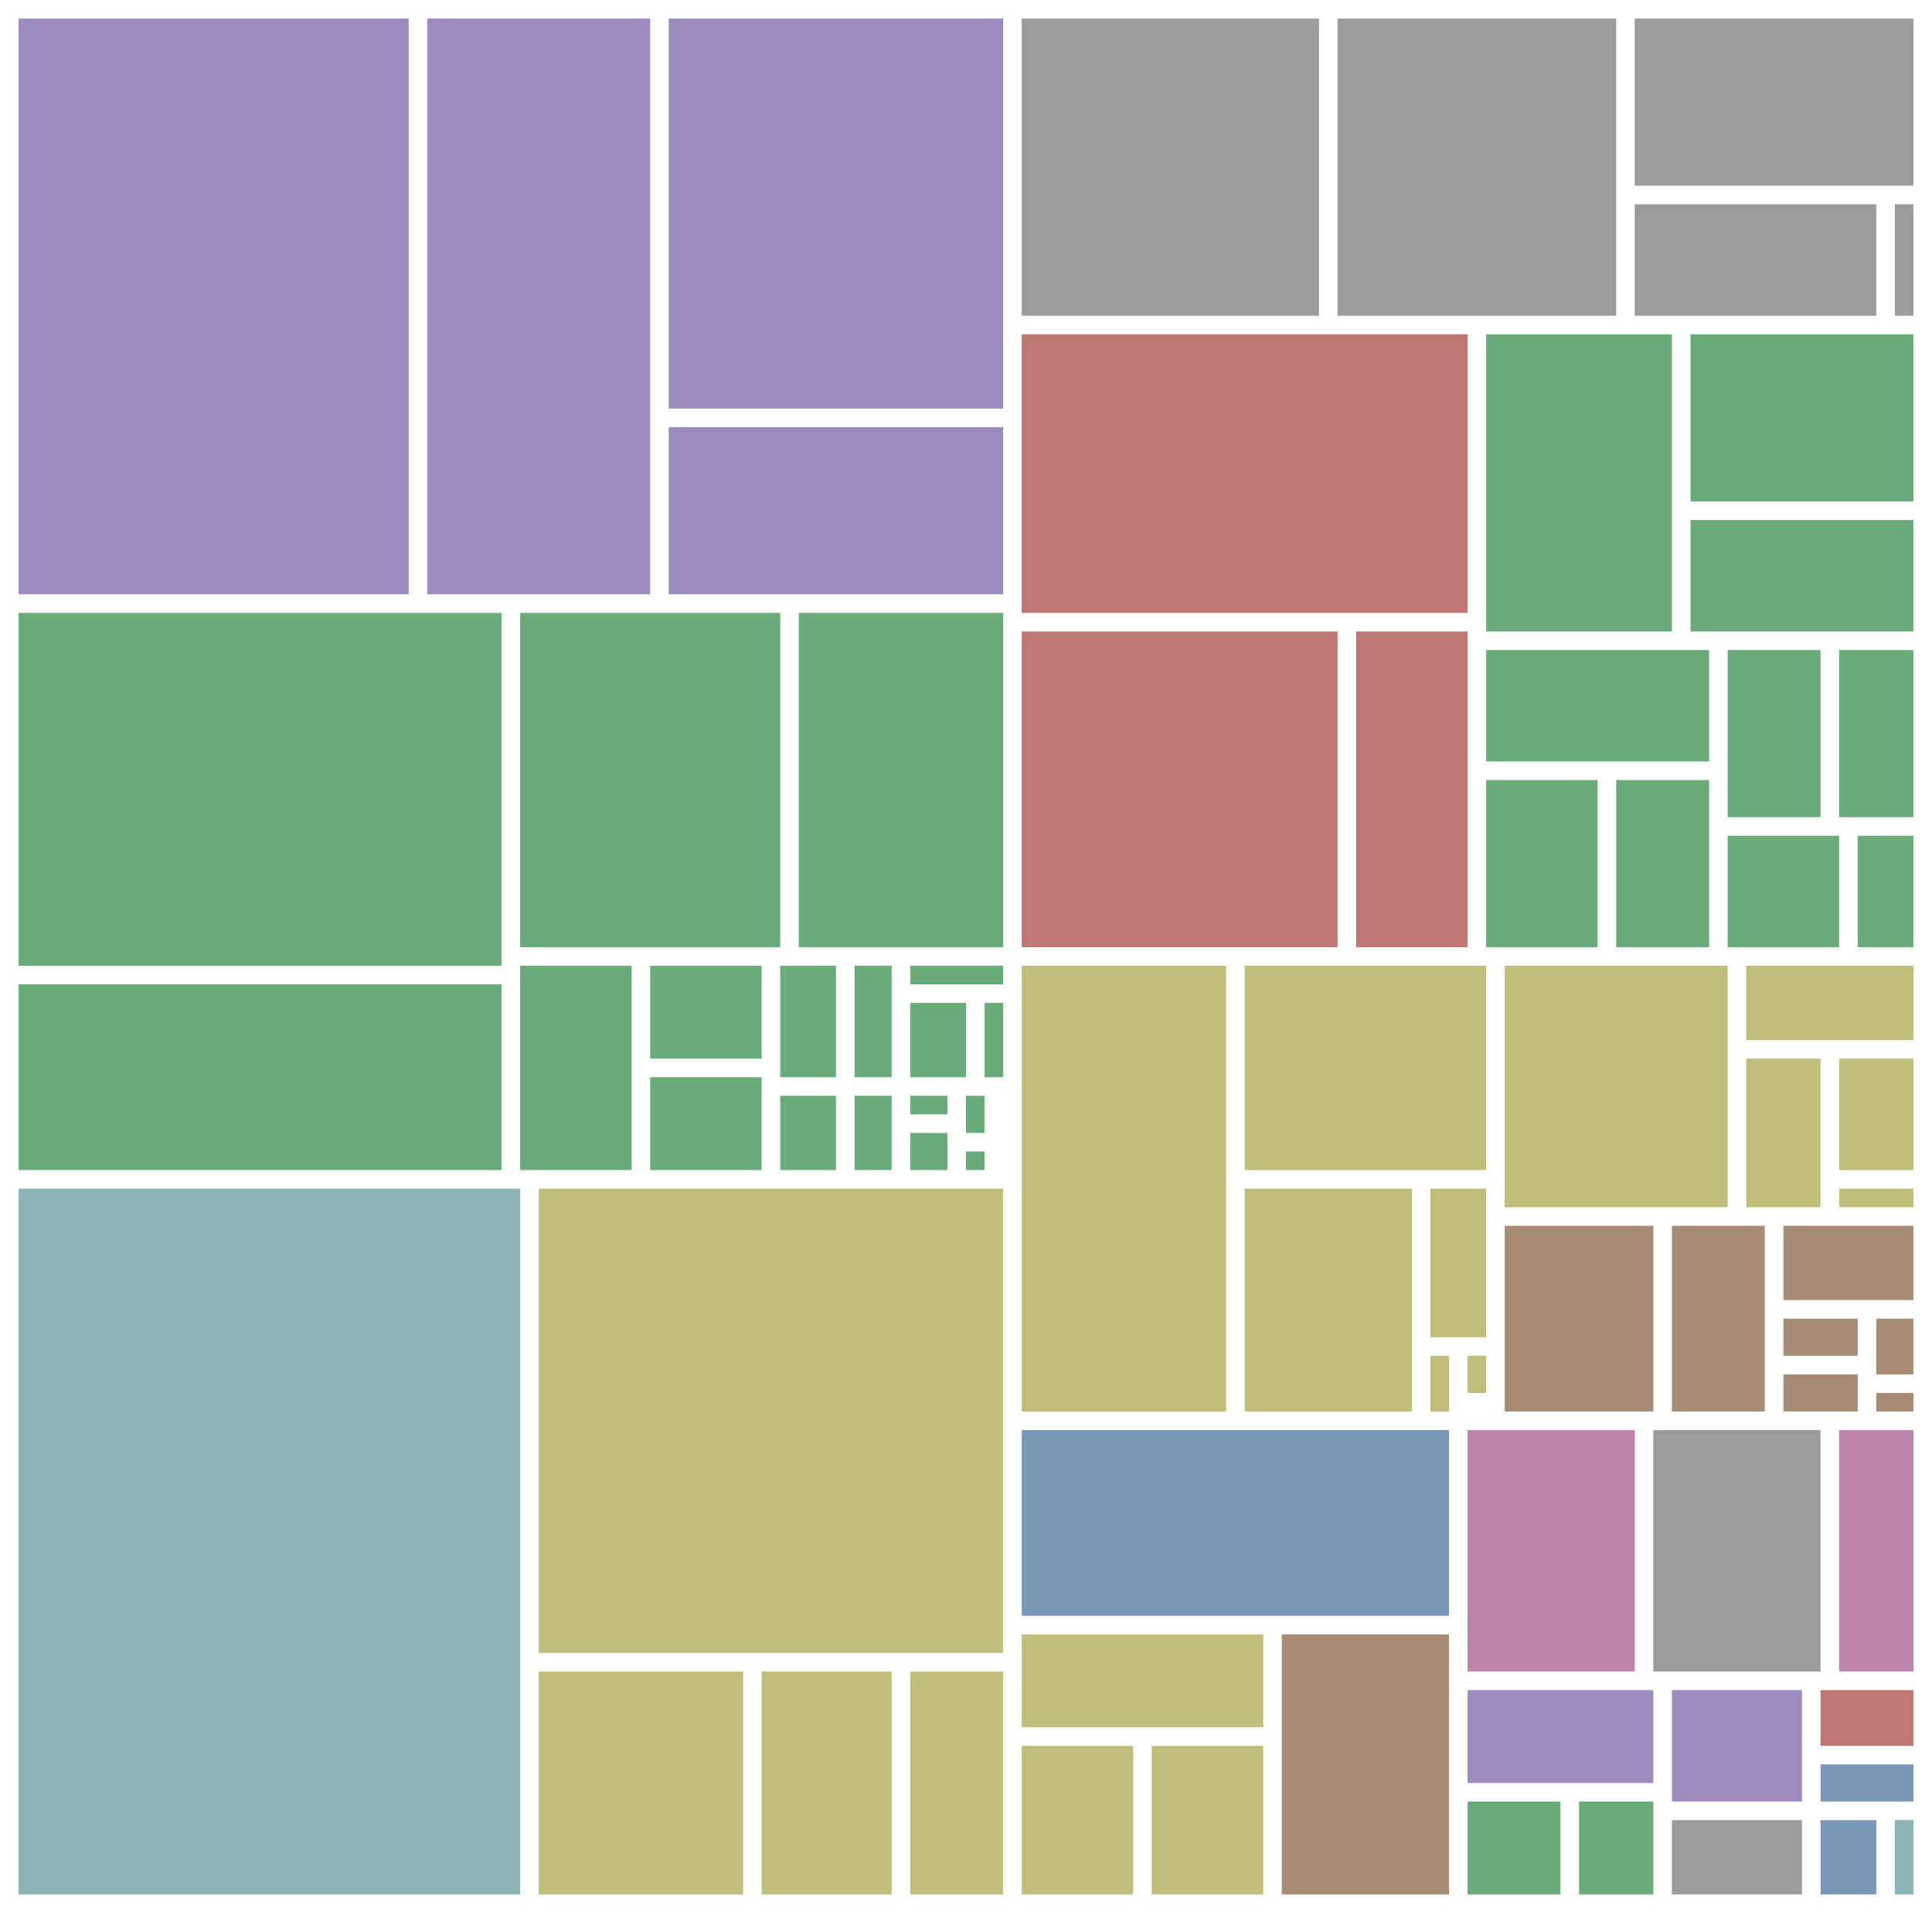
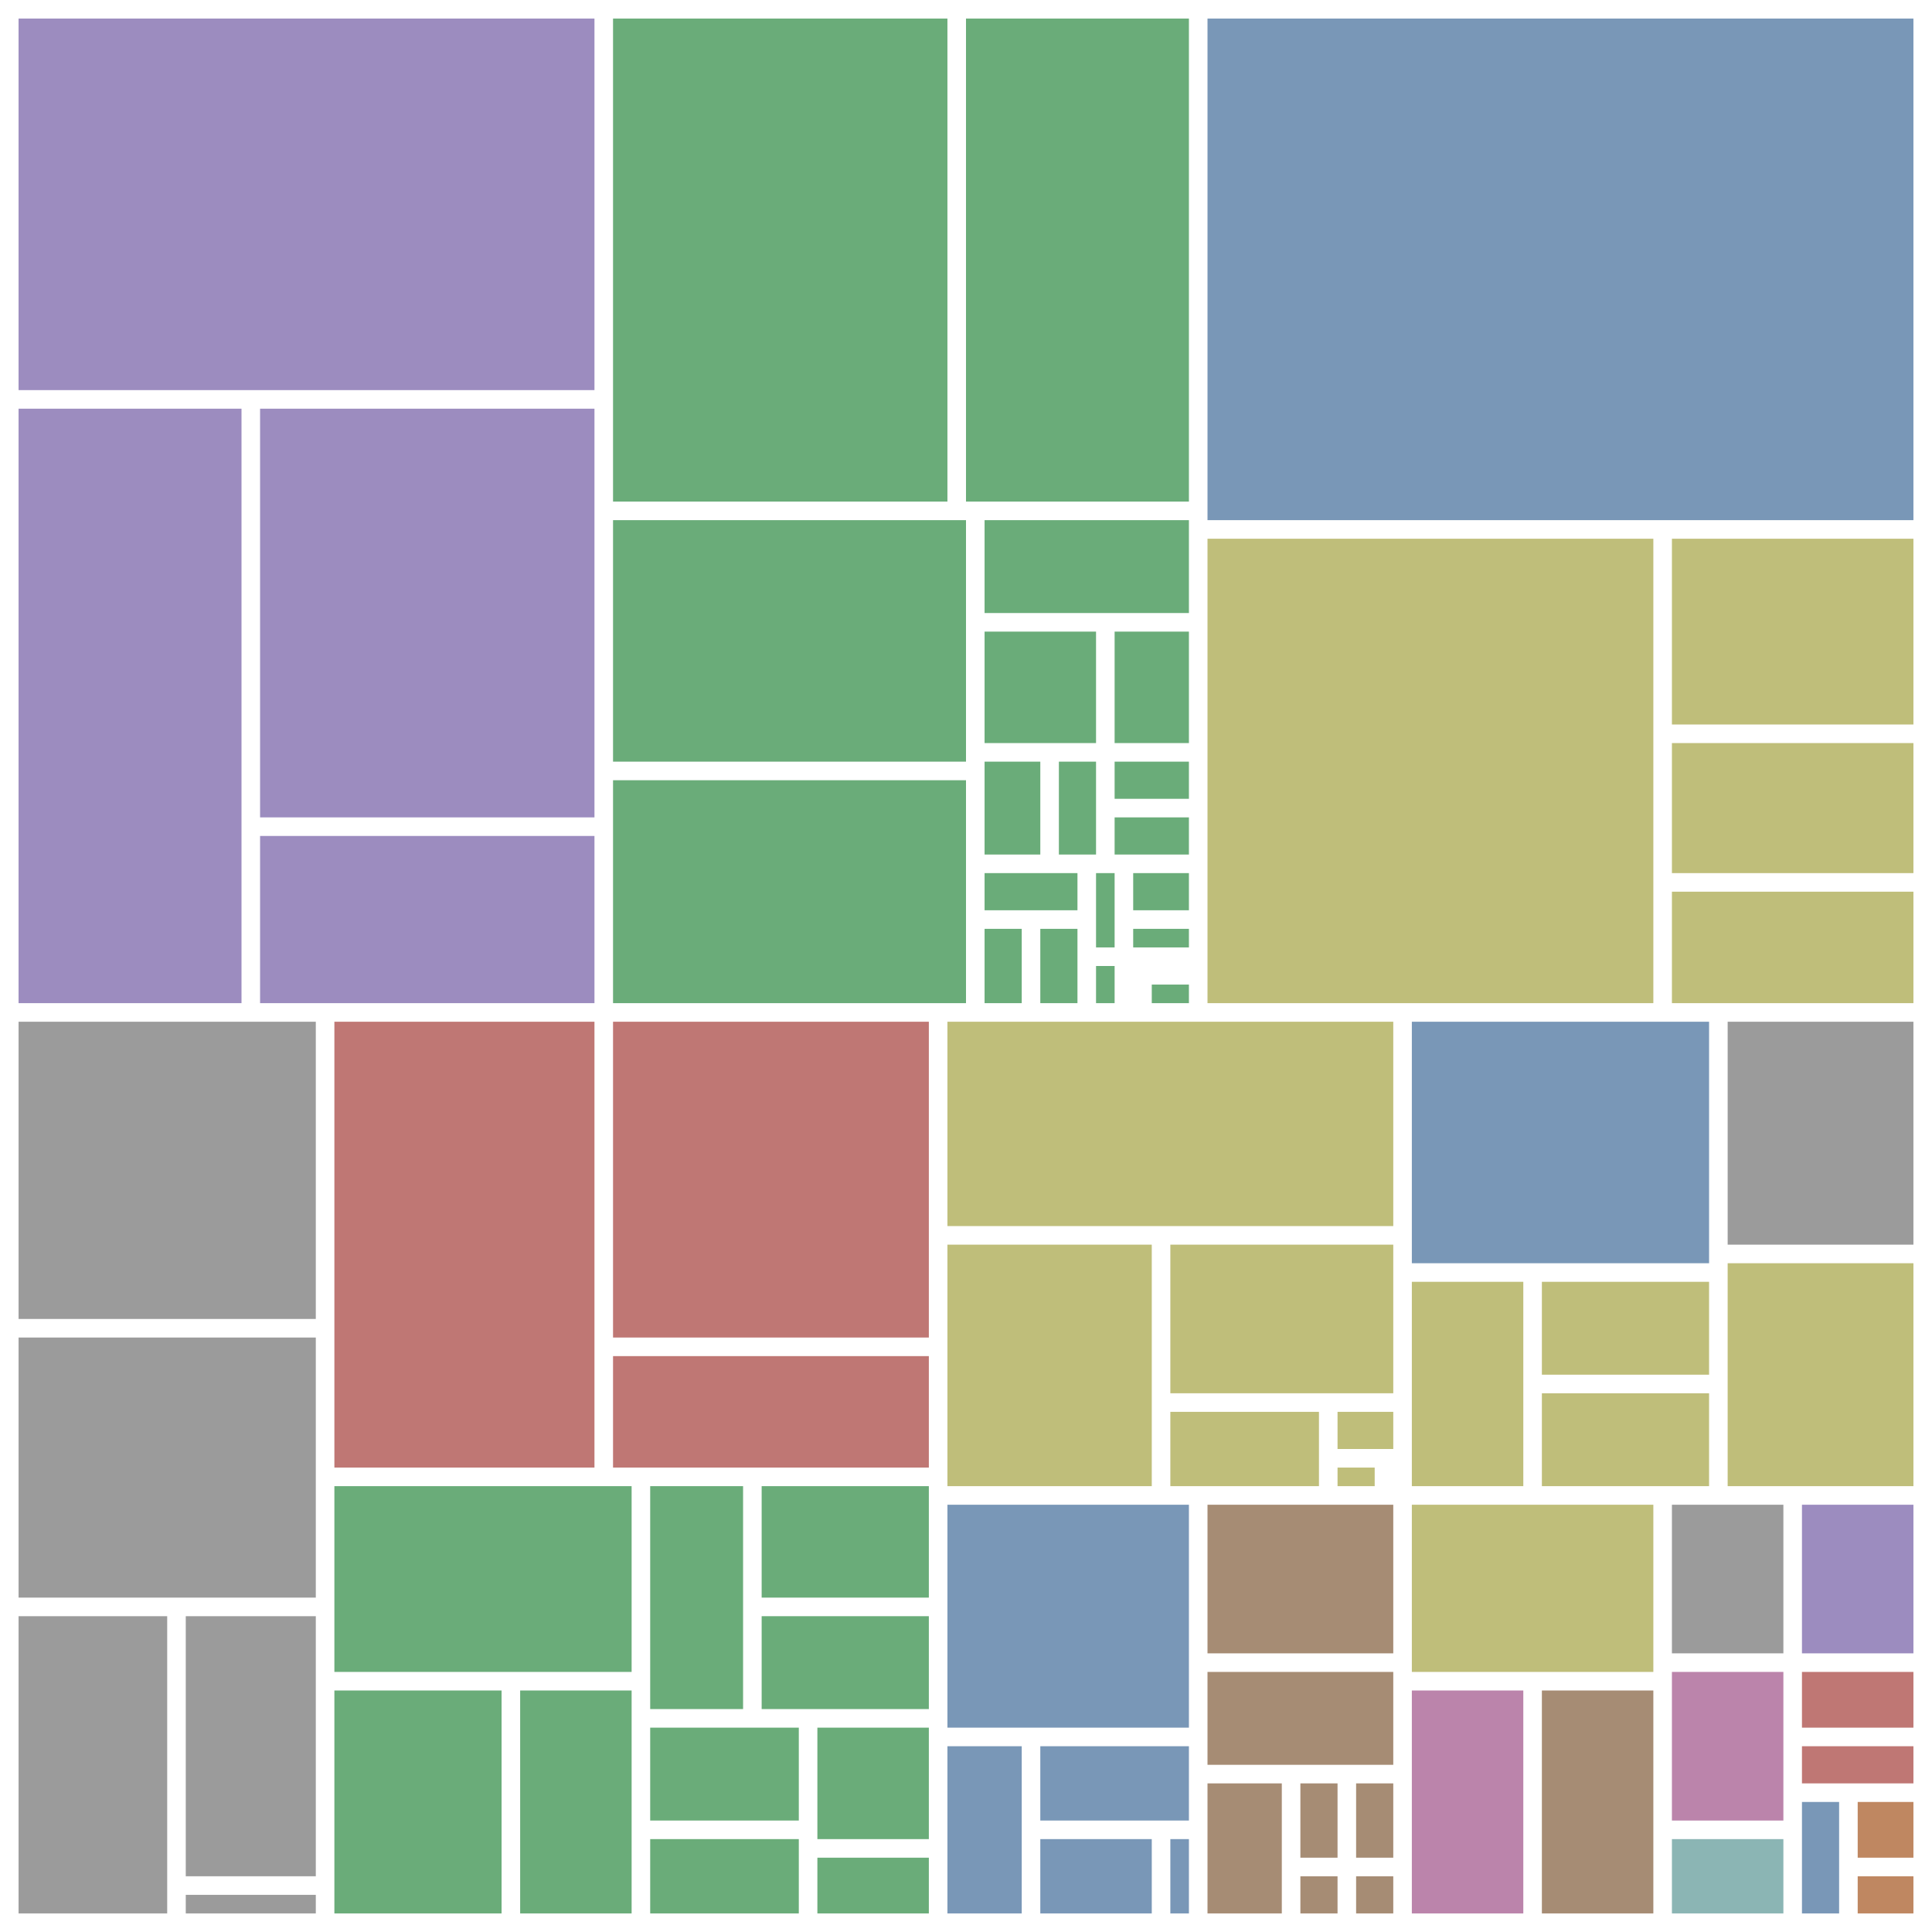
- <svg xmlns="http://www.w3.org/2000/svg" viewBox="0,0,104,103" width="104" height="103" style="font: 10px sans-serif; background-color: #00000000; user-select: auto;">
+ <svg xmlns="http://www.w3.org/2000/svg" viewBox="0,0,104,104" width="104" height="104" style="font: 10px sans-serif; background-color: #00000000; user-select: auto;">
  <g id="c-lfs3_mtree_traverse" class="tile code" transform="translate(1,1)">
-     <rect width="22" height="32" opacity="0" />
-     <rect id="c-tile-0" fill="#9c8cbf" width="21" height="31" />
-   </g>
-   <g id="c-lfs3_mtree_namelookup" class="tile code" transform="translate(23,1)">
-     <rect width="13" height="32" opacity="0" />
-     <rect id="c-tile-1" fill="#9c8cbf" width="12" height="31" />
-   </g>
-   <g id="c-lfs3_mtree_pathlookup" class="tile code" transform="translate(36,1)">
-     <rect width="19" height="22" opacity="0" />
-     <rect id="c-tile-2" fill="#9c8cbf" width="18" height="21" />
-   </g>
-   <g id="c-lfs3_mtree_lookup" class="tile code" transform="translate(36,23)">
+     <rect width="32" height="21" opacity="0" />
+     <rect id="c-tile-0" fill="#9c8cbf" width="31" height="20" />
+   </g>
+   <g id="c-lfs3_mtree_namelookup" class="tile code" transform="translate(1,22)">
+     <rect width="13" height="33" opacity="0" />
+     <rect id="c-tile-1" fill="#9c8cbf" width="12" height="32" />
+   </g>
+   <g id="c-lfs3_mtree_pathlookup" class="tile code" transform="translate(14,22)">
+     <rect width="19" height="23" opacity="0" />
+     <rect id="c-tile-2" fill="#9c8cbf" width="18" height="22" />
+   </g>
+   <g id="c-lfs3_mtree_lookup" class="tile code" transform="translate(14,45)">
    <rect width="19" height="10" opacity="0" />
    <rect id="c-tile-3" fill="#9c8cbf" width="18" height="9" />
  </g>
-   <g id="c-lfs3_file_opencfg" class="tile code" transform="translate(1,33)">
-     <rect width="27" height="20" opacity="0" />
-     <rect id="c-tile-4" fill="#6aac79" width="26" height="19" />
-   </g>
-   <g id="c-lfs3_file_read_" class="tile code" transform="translate(1,53)">
-     <rect width="27" height="11" opacity="0" />
-     <rect id="c-tile-5" fill="#6aac79" width="26" height="10" />
-   </g>
-   <g id="c-lfs3_file_traverse_" class="tile code" transform="translate(28,33)">
-     <rect width="15" height="19" opacity="0" />
-     <rect id="c-tile-6" fill="#6aac79" width="14" height="18" />
-   </g>
-   <g id="c-lfs3_file_read" class="tile code" transform="translate(43,33)">
-     <rect width="12" height="19" opacity="0" />
-     <rect id="c-tile-7" fill="#6aac79" width="11" height="18" />
-   </g>
-   <g id="c-lfs3_file_ck" class="tile code" transform="translate(28,52)">
+   <g id="c-lfs3_file_opencfg_" class="tile code" transform="translate(33,1)">
+     <rect width="19" height="27" opacity="0" />
+     <rect id="c-tile-4" fill="#6aac79" width="18" height="26" />
+   </g>
+   <g id="c-lfs3_file_readnext" class="tile code" transform="translate(52,1)">
+     <rect width="13" height="27" opacity="0" />
+     <rect id="c-tile-5" fill="#6aac79" width="12" height="26" />
+   </g>
+   <g id="c-lfs3_file_traverse_" class="tile code" transform="translate(33,28)">
+     <rect width="20" height="14" opacity="0" />
+     <rect id="c-tile-6" fill="#6aac79" width="19" height="13" />
+   </g>
+   <g id="c-lfs3_file_read" class="tile code" transform="translate(33,42)">
+     <rect width="20" height="13" opacity="0" />
+     <rect id="c-tile-7" fill="#6aac79" width="19" height="12" />
+   </g>
+   <g id="c-lfs3_file_ck" class="tile code" transform="translate(53,28)">
+     <rect width="12" height="6" opacity="0" />
+     <rect id="c-tile-8" fill="#6aac79" width="11" height="5" />
+   </g>
+   <g id="c-lfs3_file_seek" class="tile code" transform="translate(53,34)">
+     <rect width="7" height="7" opacity="0" />
+     <rect id="c-tile-9" fill="#6aac79" width="6" height="6" />
+   </g>
+   <g id="c-lfs3_file_size_" class="tile code" transform="translate(60,34)">
+     <rect width="5" height="7" opacity="0" />
+     <rect id="c-tile-10" fill="#6aac79" width="4" height="6" />
+   </g>
+   <g id="c-lfs3_file_close" class="tile code" transform="translate(53,41)">
+     <rect width="4" height="6" opacity="0" />
+     <rect id="c-tile-11" fill="#6aac79" width="3" height="5" />
+   </g>
+   <g id="c-lfs3_file_sync" class="tile code" transform="translate(57,41)">
+     <rect width="3" height="6" opacity="0" />
+     <rect id="c-tile-12" fill="#6aac79" width="2" height="5" />
+   </g>
+   <g id="c-lfs3_file_defaultcfg" class="tile code" transform="translate(60,41)">
+     <rect width="5" height="3" opacity="0" />
+     <rect id="c-tile-13" fill="#6aac79" width="4" height="2" />
+   </g>
+   <g id="c-lfs3_file_kvconfig" class="tile code" transform="translate(60,44)">
+     <rect width="5" height="3" opacity="0" />
+     <rect id="c-tile-14" fill="#6aac79" width="4" height="2" />
+   </g>
+   <g id="c-lfs3_file_open" class="tile code" transform="translate(53,47)">
+     <rect width="6" height="3" opacity="0" />
+     <rect id="c-tile-15" fill="#6aac79" width="5" height="2" />
+   </g>
+   <g id="c-lfs3_file_resync" class="tile code" transform="translate(53,50)">
+     <rect width="3" height="5" opacity="0" />
+     <rect id="c-tile-16" fill="#6aac79" width="2" height="4" />
+   </g>
+   <g id="c-lfs3_file_opencfg" class="tile code" transform="translate(56,50)">
+     <rect width="3" height="5" opacity="0" />
+     <rect id="c-tile-17" fill="#6aac79" width="2" height="4" />
+   </g>
+   <g id="c-lfs3_file_size" class="tile code" transform="translate(59,47)">
+     <rect width="2" height="5" opacity="0" />
+     <rect id="c-tile-18" fill="#6aac79" width="1" height="4" />
+   </g>
+   <g id="c-lfs3_file_ckdata" class="tile code" transform="translate(61,47)">
+     <rect width="4" height="3" opacity="0" />
+     <rect id="c-tile-19" fill="#6aac79" width="3" height="2" />
+   </g>
+   <g id="c-lfs3_file_ckmeta" class="tile code" transform="translate(61,50)">
+     <rect width="4" height="2" opacity="0" />
+     <rect id="c-tile-20" fill="#6aac79" width="3" height="1" />
+   </g>
+   <g id="c-lfs3_file_rewind" class="tile code" transform="translate(59,52)">
+     <rect width="2" height="3" opacity="0" />
+     <rect id="c-tile-21" fill="#6aac79" width="1" height="2" />
+   </g>
+   <g id="c-lfs3_file_tell" class="tile code" transform="translate(62,53)">
+     <rect width="3" height="2" opacity="0" />
+     <rect id="c-tile-24" fill="#6aac79" width="2" height="1" />
+   </g>
+   <g id="c-lfs3_mount" class="tile code" transform="translate(65,1)">
+     <rect width="39" height="28" opacity="0" />
+     <rect id="c-tile-25" fill="#7997b7" width="38" height="27" />
+   </g>
+   <g id="c-lfs3_mdir_fetch" class="tile code" transform="translate(65,29)">
+     <rect width="25" height="26" opacity="0" />
+     <rect id="c-tile-26" fill="#bfbe7a" width="24" height="25" />
+   </g>
+   <g id="c-lfs3_mdir_lookupnext" class="tile code" transform="translate(90,29)">
+     <rect width="14" height="11" opacity="0" />
+     <rect id="c-tile-27" fill="#bfbe7a" width="13" height="10" />
+   </g>
+   <g id="c-lfs3_mdir_lookup" class="tile code" transform="translate(90,40)">
+     <rect width="14" height="8" opacity="0" />
+     <rect id="c-tile-28" fill="#bfbe7a" width="13" height="7" />
+   </g>
+   <g id="c-lfs3_mdir_nametag" class="tile code" transform="translate(90,48)">
+     <rect width="14" height="7" opacity="0" />
+     <rect id="c-tile-29" fill="#bfbe7a" width="13" height="6" />
+   </g>
+   <g id="c-lfs3_bd_read" class="tile code" transform="translate(1,55)">
+     <rect width="17" height="17" opacity="0" />
+     <rect id="c-tile-30" fill="#9b9b9b" width="16" height="16" />
+   </g>
+   <g id="c-lfs3_bd_readtag" class="tile code" transform="translate(1,72)">
+     <rect width="17" height="15" opacity="0" />
+     <rect id="c-tile-31" fill="#9b9b9b" width="16" height="14" />
+   </g>
+   <g id="c-lfs3_bd_readnext" class="tile code" transform="translate(1,87)">
+     <rect width="9" height="17" opacity="0" />
+     <rect id="c-tile-32" fill="#9b9b9b" width="8" height="16" />
+   </g>
+   <g id="c-lfs3_bd_cksum" class="tile code" transform="translate(10,87)">
+     <rect width="8" height="15" opacity="0" />
+     <rect id="c-tile-33" fill="#9b9b9b" width="7" height="14" />
+   </g>
+   <g id="c-lfs3_bd_read__" class="tile code" transform="translate(10,102)">
+     <rect width="8" height="2" opacity="0" />
+     <rect id="c-tile-34" fill="#9b9b9b" width="7" height="1" />
+   </g>
+   <g id="c-lfs3_rbyd_lookupnext" class="tile code" transform="translate(18,55)">
+     <rect width="15" height="25" opacity="0" />
+     <rect id="c-tile-35" fill="#bf7774" width="14" height="24" />
+   </g>
+   <g id="c-lfs3_rbyd_namelookup" class="tile code" transform="translate(33,55)">
+     <rect width="18" height="18" opacity="0" />
+     <rect id="c-tile-36" fill="#bf7774" width="17" height="17" />
+   </g>
+   <g id="c-lfs3_rbyd_lookup" class="tile code" transform="translate(33,73)">
+     <rect width="18" height="7" opacity="0" />
+     <rect id="c-tile-37" fill="#bf7774" width="17" height="6" />
+   </g>
+   <g id="c-lfs3_data_cmp" class="tile code" transform="translate(18,80)">
+     <rect width="17" height="11" opacity="0" />
+     <rect id="c-tile-38" fill="#6aac79" width="16" height="10" />
+   </g>
+   <g id="c-lfs3_data_readleb128" class="tile code" transform="translate(18,91)">
+     <rect width="10" height="13" opacity="0" />
+     <rect id="c-tile-39" fill="#6aac79" width="9" height="12" />
+   </g>
+   <g id="c-lfs3_data_readbptr" class="tile code" transform="translate(28,91)">
+     <rect width="7" height="13" opacity="0" />
+     <rect id="c-tile-40" fill="#6aac79" width="6" height="12" />
+   </g>
+   <g id="c-lfs3_data_read" class="tile code" transform="translate(35,80)">
+     <rect width="6" height="13" opacity="0" />
+     <rect id="c-tile-41" fill="#6aac79" width="5" height="12" />
+   </g>
+   <g id="c-lfs3_data_readle32" class="tile code" transform="translate(41,80)">
+     <rect width="10" height="7" opacity="0" />
+     <rect id="c-tile-42" fill="#6aac79" width="9" height="6" />
+   </g>
+   <g id="c-lfs3_data_fetchbtree" class="tile code" transform="translate(41,87)">
+     <rect width="10" height="6" opacity="0" />
+     <rect id="c-tile-43" fill="#6aac79" width="9" height="5" />
+   </g>
+   <g id="c-lfs3_data_fetchmdir" class="tile code" transform="translate(35,93)">
+     <rect width="9" height="6" opacity="0" />
+     <rect id="c-tile-44" fill="#6aac79" width="8" height="5" />
+   </g>
+   <g id="c-lfs3_data_readbranch" class="tile code" transform="translate(35,99)">
+     <rect width="9" height="5" opacity="0" />
+     <rect id="c-tile-45" fill="#6aac79" width="8" height="4" />
+   </g>
+   <g id="c-lfs3_data_readshrub" class="tile code" transform="translate(44,93)">
+     <rect width="7" height="7" opacity="0" />
+     <rect id="c-tile-46" fill="#6aac79" width="6" height="6" />
+   </g>
+   <g id="c-lfs3_data_readlleb128" class="tile code" transform="translate(44,100)">
+     <rect width="7" height="4" opacity="0" />
+     <rect id="c-tile-47" fill="#6aac79" width="6" height="3" />
+   </g>
+   <g id="c-lfs3_dir_read" class="tile code" transform="translate(51,55)">
+     <rect width="25" height="12" opacity="0" />
+     <rect id="c-tile-48" fill="#bfbe7a" width="24" height="11" />
+   </g>
+   <g id="c-lfs3_dir_open" class="tile code" transform="translate(51,67)">
+     <rect width="12" height="14" opacity="0" />
+     <rect id="c-tile-49" fill="#bfbe7a" width="11" height="13" />
+   </g>
+   <g id="c-lfs3_dir_seek" class="tile code" transform="translate(63,67)">
+     <rect width="13" height="9" opacity="0" />
+     <rect id="c-tile-50" fill="#bfbe7a" width="12" height="8" />
+   </g>
+   <g id="c-lfs3_dir_rewind_" class="tile code" transform="translate(63,76)">
+     <rect width="9" height="5" opacity="0" />
+     <rect id="c-tile-51" fill="#bfbe7a" width="8" height="4" />
+   </g>
+   <g id="c-lfs3_dir_close" class="tile code" transform="translate(72,76)">
+     <rect width="4" height="3" opacity="0" />
+     <rect id="c-tile-52" fill="#bfbe7a" width="3" height="2" />
+   </g>
+   <g id="c-lfs3_dir_rewind" class="tile code" transform="translate(72,79)">
+     <rect width="3" height="2" opacity="0" />
+     <rect id="c-tile-53" fill="#bfbe7a" width="2" height="1" />
+   </g>
+   <g id="c-lfs3_traversal_read" class="tile code" transform="translate(51,81)">
+     <rect width="14" height="13" opacity="0" />
+     <rect id="c-tile-55" fill="#7997b7" width="13" height="12" />
+   </g>
+   <g id="c-lfs3_traversal_open" class="tile code" transform="translate(51,94)">
+     <rect width="5" height="10" opacity="0" />
+     <rect id="c-tile-56" fill="#7997b7" width="4" height="9" />
+   </g>
+   <g id="c-lfs3_traversal_init" class="tile code" transform="translate(56,94)">
+     <rect width="9" height="5" opacity="0" />
+     <rect id="c-tile-57" fill="#7997b7" width="8" height="4" />
+   </g>
+   <g id="c-lfs3_traversal_rewind" class="tile code" transform="translate(56,99)">
+     <rect width="7" height="5" opacity="0" />
+     <rect id="c-tile-58" fill="#7997b7" width="6" height="4" />
+   </g>
+   <g id="c-lfs3_traversal_close" class="tile code" transform="translate(63,99)">
+     <rect width="2" height="5" opacity="0" />
+     <rect id="c-tile-59" fill="#7997b7" width="1" height="4" />
+   </g>
+   <g id="c-lfs3_fs_usage" class="tile code" transform="translate(65,81)">
+     <rect width="11" height="9" opacity="0" />
+     <rect id="c-tile-60" fill="#a68c74" width="10" height="8" />
+   </g>
+   <g id="c-lfs3_fs_ck" class="tile code" transform="translate(65,90)">
+     <rect width="11" height="6" opacity="0" />
+     <rect id="c-tile-61" fill="#a68c74" width="10" height="5" />
+   </g>
+   <g id="c-lfs3_fs_stat" class="tile code" transform="translate(65,96)">
+     <rect width="5" height="8" opacity="0" />
+     <rect id="c-tile-62" fill="#a68c74" width="4" height="7" />
+   </g>
+   <g id="c-lfs3_fs_ckdata" class="tile code" transform="translate(70,96)">
+     <rect width="3" height="5" opacity="0" />
+     <rect id="c-tile-63" fill="#a68c74" width="2" height="4" />
+   </g>
+   <g id="c-lfs3_fs_ckmeta" class="tile code" transform="translate(73,96)">
+     <rect width="3" height="5" opacity="0" />
+     <rect id="c-tile-64" fill="#a68c74" width="2" height="4" />
+   </g>
+   <g id="c-lfs3_fs_unck" class="tile code" transform="translate(70,101)">
+     <rect width="3" height="3" opacity="0" />
+     <rect id="c-tile-65" fill="#a68c74" width="2" height="2" />
+   </g>
+   <g id="c-lfs3_fs_cksum" class="tile code" transform="translate(73,101)">
+     <rect width="3" height="3" opacity="0" />
+     <rect id="c-tile-66" fill="#a68c74" width="2" height="2" />
+   </g>
+   <g id="c-lfs3_btree_lookupleaf" class="tile code" transform="translate(76,55)">
+     <rect width="17" height="14" opacity="0" />
+     <rect id="c-tile-67" fill="#7997b7" width="16" height="13" />
+   </g>
+   <g id="c-lfs3_crc32c_mul" class="tile code" transform="translate(76,69)">
    <rect width="7" height="12" opacity="0" />
-     <rect id="c-tile-8" fill="#6aac79" width="6" height="11" />
-   </g>
-   <g id="c-lfs3_file_seek" class="tile code" transform="translate(35,52)">
-     <rect width="7" height="6" opacity="0" />
-     <rect id="c-tile-9" fill="#6aac79" width="6" height="5" />
-   </g>
-   <g id="c-lfs3_file_close_" class="tile code" transform="translate(35,58)">
-     <rect width="7" height="6" opacity="0" />
-     <rect id="c-tile-10" fill="#6aac79" width="6" height="5" />
-   </g>
-   <g id="c-lfs3_file_size_" class="tile code" transform="translate(42,52)">
-     <rect width="4" height="7" opacity="0" />
-     <rect id="c-tile-11" fill="#6aac79" width="3" height="6" />
-   </g>
-   <g id="c-lfs3_file_close" class="tile code" transform="translate(46,52)">
+     <rect id="c-tile-68" fill="#bfbe7a" width="6" height="11" />
+   </g>
+   <g id="c-lfs3_crc32c_table" class="tile code" transform="translate(83,69)">
+     <rect width="10" height="6" opacity="0" />
+     <rect id="c-tile-69" fill="#bfbe7a" width="9" height="5" />
+   </g>
+   <g id="c-lfs3_crc32c" class="tile code" transform="translate(83,75)">
+     <rect width="10" height="6" opacity="0" />
+     <rect id="c-tile-70" fill="#bfbe7a" width="9" height="5" />
+   </g>
+   <g id="c-lfs3_stat" class="tile code" transform="translate(93,55)">
+     <rect width="11" height="13" opacity="0" />
+     <rect id="c-tile-71" fill="#9b9b9b" width="10" height="12" />
+   </g>
+   <g id="c-lfs3_stat_" class="tile code" transform="translate(93,68)">
+     <rect width="11" height="13" opacity="0" />
+     <rect id="c-tile-72" fill="#bfbe7a" width="10" height="12" />
+   </g>
+   <g id="c-lfs3_lookupattr" class="tile code" transform="translate(76,81)">
+     <rect width="14" height="10" opacity="0" />
+     <rect id="c-tile-73" fill="#bfbe7a" width="13" height="9" />
+   </g>
+   <g id="c-lfs3_get" class="tile code" transform="translate(76,91)">
+     <rect width="7" height="13" opacity="0" />
+     <rect id="c-tile-74" fill="#bb84ab" width="6" height="12" />
+   </g>
+   <g id="c-lfs3_size" class="tile code" transform="translate(83,91)">
+     <rect width="7" height="13" opacity="0" />
+     <rect id="c-tile-75" fill="#a68c74" width="6" height="12" />
+   </g>
+   <g id="c-lfs3_getattr" class="tile code" transform="translate(90,81)">
+     <rect width="7" height="9" opacity="0" />
+     <rect id="c-tile-76" fill="#9b9b9b" width="6" height="8" />
+   </g>
+   <g id="c-lfs3_fromleb128" class="tile code" transform="translate(97,81)">
+     <rect width="7" height="9" opacity="0" />
+     <rect id="c-tile-77" fill="#9c8cbf" width="6" height="8" />
+   </g>
+   <g id="c-lfs3_sizeattr" class="tile code" transform="translate(90,90)">
+     <rect width="7" height="9" opacity="0" />
+     <rect id="c-tile-78" fill="#bb84ab" width="6" height="8" />
+   </g>
+   <g id="c-lfs3_toleb128" class="tile code" transform="translate(90,99)">
+     <rect width="7" height="5" opacity="0" />
+     <rect id="c-tile-79" fill="#8bb5b4" width="6" height="4" />
+   </g>
+   <g id="c-lfs3_omdir_close" class="tile code" transform="translate(97,90)">
+     <rect width="7" height="4" opacity="0" />
+     <rect id="c-tile-80" fill="#bf7774" width="6" height="3" />
+   </g>
+   <g id="c-lfs3_fromle32" class="tile code" transform="translate(97,94)">
+     <rect width="7" height="3" opacity="0" />
+     <rect id="c-tile-81" fill="#bf7774" width="6" height="2" />
+   </g>
+   <g id="c-lfs3_deinit" class="tile code" transform="translate(97,97)">
    <rect width="3" height="7" opacity="0" />
-     <rect id="c-tile-12" fill="#6aac79" width="2" height="6" />
-   </g>
-   <g id="c-lfs3_file_sync" class="tile code" transform="translate(42,59)">
-     <rect width="4" height="5" opacity="0" />
-     <rect id="c-tile-13" fill="#6aac79" width="3" height="4" />
-   </g>
-   <g id="c-lfs3_file_defaults" class="tile code" transform="translate(46,59)">
-     <rect width="3" height="5" opacity="0" />
-     <rect id="c-tile-14" fill="#6aac79" width="2" height="4" />
-   </g>
-   <g id="c-lfs3_file_open" class="tile code" transform="translate(49,52)">
-     <rect width="6" height="2" opacity="0" />
-     <rect id="c-tile-15" fill="#6aac79" width="5" height="1" />
-   </g>
-   <g id="c-lfs3_file_resync" class="tile code" transform="translate(49,54)">
-     <rect width="4" height="5" opacity="0" />
-     <rect id="c-tile-16" fill="#6aac79" width="3" height="4" />
-   </g>
-   <g id="c-lfs3_file_size" class="tile code" transform="translate(53,54)">
-     <rect width="2" height="5" opacity="0" />
-     <rect id="c-tile-17" fill="#6aac79" width="1" height="4" />
-   </g>
-   <g id="c-lfs3_file_ckdata" class="tile code" transform="translate(49,59)">
-     <rect width="3" height="2" opacity="0" />
-     <rect id="c-tile-18" fill="#6aac79" width="2" height="1" />
-   </g>
-   <g id="c-lfs3_file_ckmeta" class="tile code" transform="translate(49,61)">
-     <rect width="3" height="3" opacity="0" />
-     <rect id="c-tile-19" fill="#6aac79" width="2" height="2" />
-   </g>
-   <g id="c-lfs3_file_rewind" class="tile code" transform="translate(52,59)">
-     <rect width="2" height="3" opacity="0" />
-     <rect id="c-tile-20" fill="#6aac79" width="1" height="2" />
-   </g>
-   <g id="c-lfs3_file_flush" class="tile code" transform="translate(52,62)">
-     <rect width="2" height="2" opacity="0" />
-     <rect id="c-tile-22" fill="#6aac79" width="1" height="1" />
-   </g>
-   <g id="c-lfs3_mount" class="tile code" transform="translate(1,64)">
-     <rect width="28" height="39" opacity="0" />
-     <rect id="c-tile-24" fill="#8bb5b4" width="27" height="38" />
-   </g>
-   <g id="c-lfs3_mdir_fetch" class="tile code" transform="translate(29,64)">
-     <rect width="26" height="26" opacity="0" />
-     <rect id="c-tile-25" fill="#bfbe7a" width="25" height="25" />
-   </g>
-   <g id="c-lfs3_mdir_lookupnext" class="tile code" transform="translate(29,90)">
-     <rect width="12" height="13" opacity="0" />
-     <rect id="c-tile-26" fill="#bfbe7a" width="11" height="12" />
-   </g>
-   <g id="c-lfs3_mdir_lookup" class="tile code" transform="translate(41,90)">
-     <rect width="8" height="13" opacity="0" />
-     <rect id="c-tile-27" fill="#bfbe7a" width="7" height="12" />
-   </g>
-   <g id="c-lfs3_mdir_nametag" class="tile code" transform="translate(49,90)">
-     <rect width="6" height="13" opacity="0" />
-     <rect id="c-tile-28" fill="#bfbe7a" width="5" height="12" />
-   </g>
-   <g id="c-lfs3_bd_read" class="tile code" transform="translate(55,1)">
-     <rect width="17" height="17" opacity="0" />
-     <rect id="c-tile-29" fill="#9b9b9b" width="16" height="16" />
-   </g>
-   <g id="c-lfs3_bd_readtag" class="tile code" transform="translate(72,1)">
-     <rect width="16" height="17" opacity="0" />
-     <rect id="c-tile-30" fill="#9b9b9b" width="15" height="16" />
-   </g>
-   <g id="c-lfs3_bd_readnext" class="tile code" transform="translate(88,1)">
-     <rect width="16" height="10" opacity="0" />
-     <rect id="c-tile-31" fill="#9b9b9b" width="15" height="9" />
-   </g>
-   <g id="c-lfs3_bd_cksum" class="tile code" transform="translate(88,11)">
-     <rect width="14" height="7" opacity="0" />
-     <rect id="c-tile-32" fill="#9b9b9b" width="13" height="6" />
-   </g>
-   <g id="c-lfs3_bd_read__" class="tile code" transform="translate(102,11)">
-     <rect width="2" height="7" opacity="0" />
-     <rect id="c-tile-33" fill="#9b9b9b" width="1" height="6" />
-   </g>
-   <g id="c-lfs3_rbyd_lookupnext" class="tile code" transform="translate(55,18)">
-     <rect width="25" height="16" opacity="0" />
-     <rect id="c-tile-34" fill="#bf7774" width="24" height="15" />
-   </g>
-   <g id="c-lfs3_rbyd_namelookup" class="tile code" transform="translate(55,34)">
-     <rect width="18" height="18" opacity="0" />
-     <rect id="c-tile-35" fill="#bf7774" width="17" height="17" />
-   </g>
-   <g id="c-lfs3_rbyd_lookup" class="tile code" transform="translate(73,34)">
-     <rect width="7" height="18" opacity="0" />
-     <rect id="c-tile-36" fill="#bf7774" width="6" height="17" />
-   </g>
-   <g id="c-lfs3_data_cmp" class="tile code" transform="translate(80,18)">
-     <rect width="11" height="17" opacity="0" />
-     <rect id="c-tile-37" fill="#6aac79" width="10" height="16" />
-   </g>
-   <g id="c-lfs3_data_readleb128" class="tile code" transform="translate(91,18)">
-     <rect width="13" height="10" opacity="0" />
-     <rect id="c-tile-38" fill="#6aac79" width="12" height="9" />
-   </g>
-   <g id="c-lfs3_data_readbptr" class="tile code" transform="translate(91,28)">
-     <rect width="13" height="7" opacity="0" />
-     <rect id="c-tile-39" fill="#6aac79" width="12" height="6" />
-   </g>
-   <g id="c-lfs3_data_read" class="tile code" transform="translate(80,35)">
-     <rect width="13" height="7" opacity="0" />
-     <rect id="c-tile-40" fill="#6aac79" width="12" height="6" />
-   </g>
-   <g id="c-lfs3_data_readle32" class="tile code" transform="translate(80,42)">
-     <rect width="7" height="10" opacity="0" />
-     <rect id="c-tile-41" fill="#6aac79" width="6" height="9" />
-   </g>
-   <g id="c-lfs3_data_fetchbtree" class="tile code" transform="translate(87,42)">
-     <rect width="6" height="10" opacity="0" />
-     <rect id="c-tile-42" fill="#6aac79" width="5" height="9" />
-   </g>
-   <g id="c-lfs3_data_fetchmdir" class="tile code" transform="translate(93,35)">
-     <rect width="6" height="10" opacity="0" />
-     <rect id="c-tile-43" fill="#6aac79" width="5" height="9" />
-   </g>
-   <g id="c-lfs3_data_readbranch" class="tile code" transform="translate(99,35)">
-     <rect width="5" height="10" opacity="0" />
-     <rect id="c-tile-44" fill="#6aac79" width="4" height="9" />
-   </g>
-   <g id="c-lfs3_data_readshrub" class="tile code" transform="translate(93,45)">
-     <rect width="7" height="7" opacity="0" />
-     <rect id="c-tile-45" fill="#6aac79" width="6" height="6" />
-   </g>
-   <g id="c-lfs3_data_readlleb128" class="tile code" transform="translate(100,45)">
-     <rect width="4" height="7" opacity="0" />
-     <rect id="c-tile-46" fill="#6aac79" width="3" height="6" />
-   </g>
-   <g id="c-lfs3_dir_read" class="tile code" transform="translate(55,52)">
-     <rect width="12" height="25" opacity="0" />
-     <rect id="c-tile-47" fill="#bfbe7a" width="11" height="24" />
-   </g>
-   <g id="c-lfs3_dir_open" class="tile code" transform="translate(67,52)">
-     <rect width="14" height="12" opacity="0" />
-     <rect id="c-tile-48" fill="#bfbe7a" width="13" height="11" />
-   </g>
-   <g id="c-lfs3_dir_seek" class="tile code" transform="translate(67,64)">
-     <rect width="10" height="13" opacity="0" />
-     <rect id="c-tile-49" fill="#bfbe7a" width="9" height="12" />
-   </g>
-   <g id="c-lfs3_dir_rewind_" class="tile code" transform="translate(77,64)">
-     <rect width="4" height="9" opacity="0" />
-     <rect id="c-tile-50" fill="#bfbe7a" width="3" height="8" />
-   </g>
-   <g id="c-lfs3_dir_close" class="tile code" transform="translate(77,73)">
-     <rect width="2" height="4" opacity="0" />
-     <rect id="c-tile-51" fill="#bfbe7a" width="1" height="3" />
-   </g>
-   <g id="c-lfs3_dir_rewind" class="tile code" transform="translate(79,73)">
-     <rect width="2" height="3" opacity="0" />
-     <rect id="c-tile-52" fill="#bfbe7a" width="1" height="2" />
-   </g>
-   <g id="c-lfs3_traversal_read" class="tile code" transform="translate(81,52)">
-     <rect width="13" height="14" opacity="0" />
-     <rect id="c-tile-54" fill="#bfbe7a" width="12" height="13" />
-   </g>
-   <g id="c-lfs3_traversal_open" class="tile code" transform="translate(94,52)">
-     <rect width="10" height="5" opacity="0" />
-     <rect id="c-tile-55" fill="#bfbe7a" width="9" height="4" />
-   </g>
-   <g id="c-lfs3_traversal_init" class="tile code" transform="translate(94,57)">
-     <rect width="5" height="9" opacity="0" />
-     <rect id="c-tile-56" fill="#bfbe7a" width="4" height="8" />
-   </g>
-   <g id="c-lfs3_traversal_rewind" class="tile code" transform="translate(99,57)">
-     <rect width="5" height="7" opacity="0" />
-     <rect id="c-tile-57" fill="#bfbe7a" width="4" height="6" />
-   </g>
-   <g id="c-lfs3_traversal_close" class="tile code" transform="translate(99,64)">
-     <rect width="5" height="2" opacity="0" />
-     <rect id="c-tile-58" fill="#bfbe7a" width="4" height="1" />
-   </g>
-   <g id="c-lfs3_fs_usage" class="tile code" transform="translate(81,66)">
-     <rect width="9" height="11" opacity="0" />
-     <rect id="c-tile-59" fill="#a68c74" width="8" height="10" />
-   </g>
-   <g id="c-lfs3_fs_ck" class="tile code" transform="translate(90,66)">
-     <rect width="6" height="11" opacity="0" />
-     <rect id="c-tile-60" fill="#a68c74" width="5" height="10" />
-   </g>
-   <g id="c-lfs3_fs_stat" class="tile code" transform="translate(96,66)">
-     <rect width="8" height="5" opacity="0" />
-     <rect id="c-tile-61" fill="#a68c74" width="7" height="4" />
-   </g>
-   <g id="c-lfs3_fs_ckdata" class="tile code" transform="translate(96,71)">
-     <rect width="5" height="3" opacity="0" />
-     <rect id="c-tile-62" fill="#a68c74" width="4" height="2" />
-   </g>
-   <g id="c-lfs3_fs_ckmeta" class="tile code" transform="translate(96,74)">
-     <rect width="5" height="3" opacity="0" />
-     <rect id="c-tile-63" fill="#a68c74" width="4" height="2" />
-   </g>
-   <g id="c-lfs3_fs_unck" class="tile code" transform="translate(101,71)">
-     <rect width="3" height="4" opacity="0" />
-     <rect id="c-tile-64" fill="#a68c74" width="2" height="3" />
-   </g>
-   <g id="c-lfs3_fs_cksum" class="tile code" transform="translate(101,75)">
-     <rect width="3" height="2" opacity="0" />
-     <rect id="c-tile-65" fill="#a68c74" width="2" height="1" />
-   </g>
-   <g id="c-lfs3_btree_lookupleaf" class="tile code" transform="translate(55,77)">
-     <rect width="24" height="11" opacity="0" />
-     <rect id="c-tile-66" fill="#7997b7" width="23" height="10" />
-   </g>
-   <g id="c-lfs3_crc32c_mul" class="tile code" transform="translate(55,88)">
-     <rect width="14" height="6" opacity="0" />
-     <rect id="c-tile-67" fill="#bfbe7a" width="13" height="5" />
-   </g>
-   <g id="c-lfs3_crc32c_table" class="tile code" transform="translate(55,94)">
-     <rect width="7" height="9" opacity="0" />
-     <rect id="c-tile-68" fill="#bfbe7a" width="6" height="8" />
-   </g>
-   <g id="c-lfs3_crc32c" class="tile code" transform="translate(62,94)">
-     <rect width="7" height="9" opacity="0" />
-     <rect id="c-tile-69" fill="#bfbe7a" width="6" height="8" />
-   </g>
-   <g id="c-lfs3_stat" class="tile code" transform="translate(69,88)">
-     <rect width="10" height="15" opacity="0" />
-     <rect id="c-tile-70" fill="#a68c74" width="9" height="14" />
-   </g>
-   <g id="c-lfs3_stat_" class="tile code" transform="translate(79,77)">
-     <rect width="10" height="14" opacity="0" />
-     <rect id="c-tile-71" fill="#bb84ab" width="9" height="13" />
-   </g>
-   <g id="c-lfs3_lookupattr" class="tile code" transform="translate(89,77)">
-     <rect width="10" height="14" opacity="0" />
-     <rect id="c-tile-72" fill="#9b9b9b" width="9" height="13" />
-   </g>
-   <g id="c-lfs3_getattr" class="tile code" transform="translate(99,77)">
-     <rect width="5" height="14" opacity="0" />
-     <rect id="c-tile-73" fill="#bb84ab" width="4" height="13" />
-   </g>
-   <g id="c-lfs3_fromleb128" class="tile code" transform="translate(79,91)">
-     <rect width="11" height="6" opacity="0" />
-     <rect id="c-tile-74" fill="#9c8cbf" width="10" height="5" />
-   </g>
-   <g id="c-lfs3_omdir_ismidopen" class="tile code" transform="translate(79,97)">
-     <rect width="6" height="6" opacity="0" />
-     <rect id="c-tile-75" fill="#6aac79" width="5" height="5" />
-   </g>
-   <g id="c-lfs3_omdir_close" class="tile code" transform="translate(85,97)">
-     <rect width="5" height="6" opacity="0" />
-     <rect id="c-tile-76" fill="#6aac79" width="4" height="5" />
-   </g>
-   <g id="c-lfs3_sizeattr" class="tile code" transform="translate(90,91)">
-     <rect width="8" height="7" opacity="0" />
-     <rect id="c-tile-77" fill="#9c8cbf" width="7" height="6" />
-   </g>
-   <g id="c-lfs3_toleb128" class="tile code" transform="translate(90,98)">
-     <rect width="8" height="5" opacity="0" />
-     <rect id="c-tile-78" fill="#9b9b9b" width="7" height="4" />
-   </g>
-   <g id="c-lfs3_fromle32" class="tile code" transform="translate(98,91)">
-     <rect width="6" height="4" opacity="0" />
-     <rect id="c-tile-79" fill="#bf7774" width="5" height="3" />
-   </g>
-   <g id="c-lfs3_deinit" class="tile code" transform="translate(98,95)">
-     <rect width="6" height="3" opacity="0" />
-     <rect id="c-tile-80" fill="#7997b7" width="5" height="2" />
-   </g>
-   <g id="c-lfs3_mrid" class="tile code" transform="translate(98,98)">
-     <rect width="4" height="5" opacity="0" />
-     <rect id="c-tile-81" fill="#7997b7" width="3" height="4" />
-   </g>
-   <g id="c-lfs3_unmount" class="tile code" transform="translate(102,98)">
-     <rect width="2" height="5" opacity="0" />
-     <rect id="c-tile-82" fill="#8bb5b4" width="1" height="4" />
+     <rect id="c-tile-82" fill="#7997b7" width="2" height="6" />
+   </g>
+   <g id="c-lfs3_mrid" class="tile code" transform="translate(100,97)">
+     <rect width="4" height="4" opacity="0" />
+     <rect id="c-tile-83" fill="#bf8761" width="3" height="3" />
+   </g>
+   <g id="c-lfs3_unmount" class="tile code" transform="translate(100,101)">
+     <rect width="4" height="3" opacity="0" />
+     <rect id="c-tile-84" fill="#bf8761" width="3" height="2" />
  </g>
</svg>
